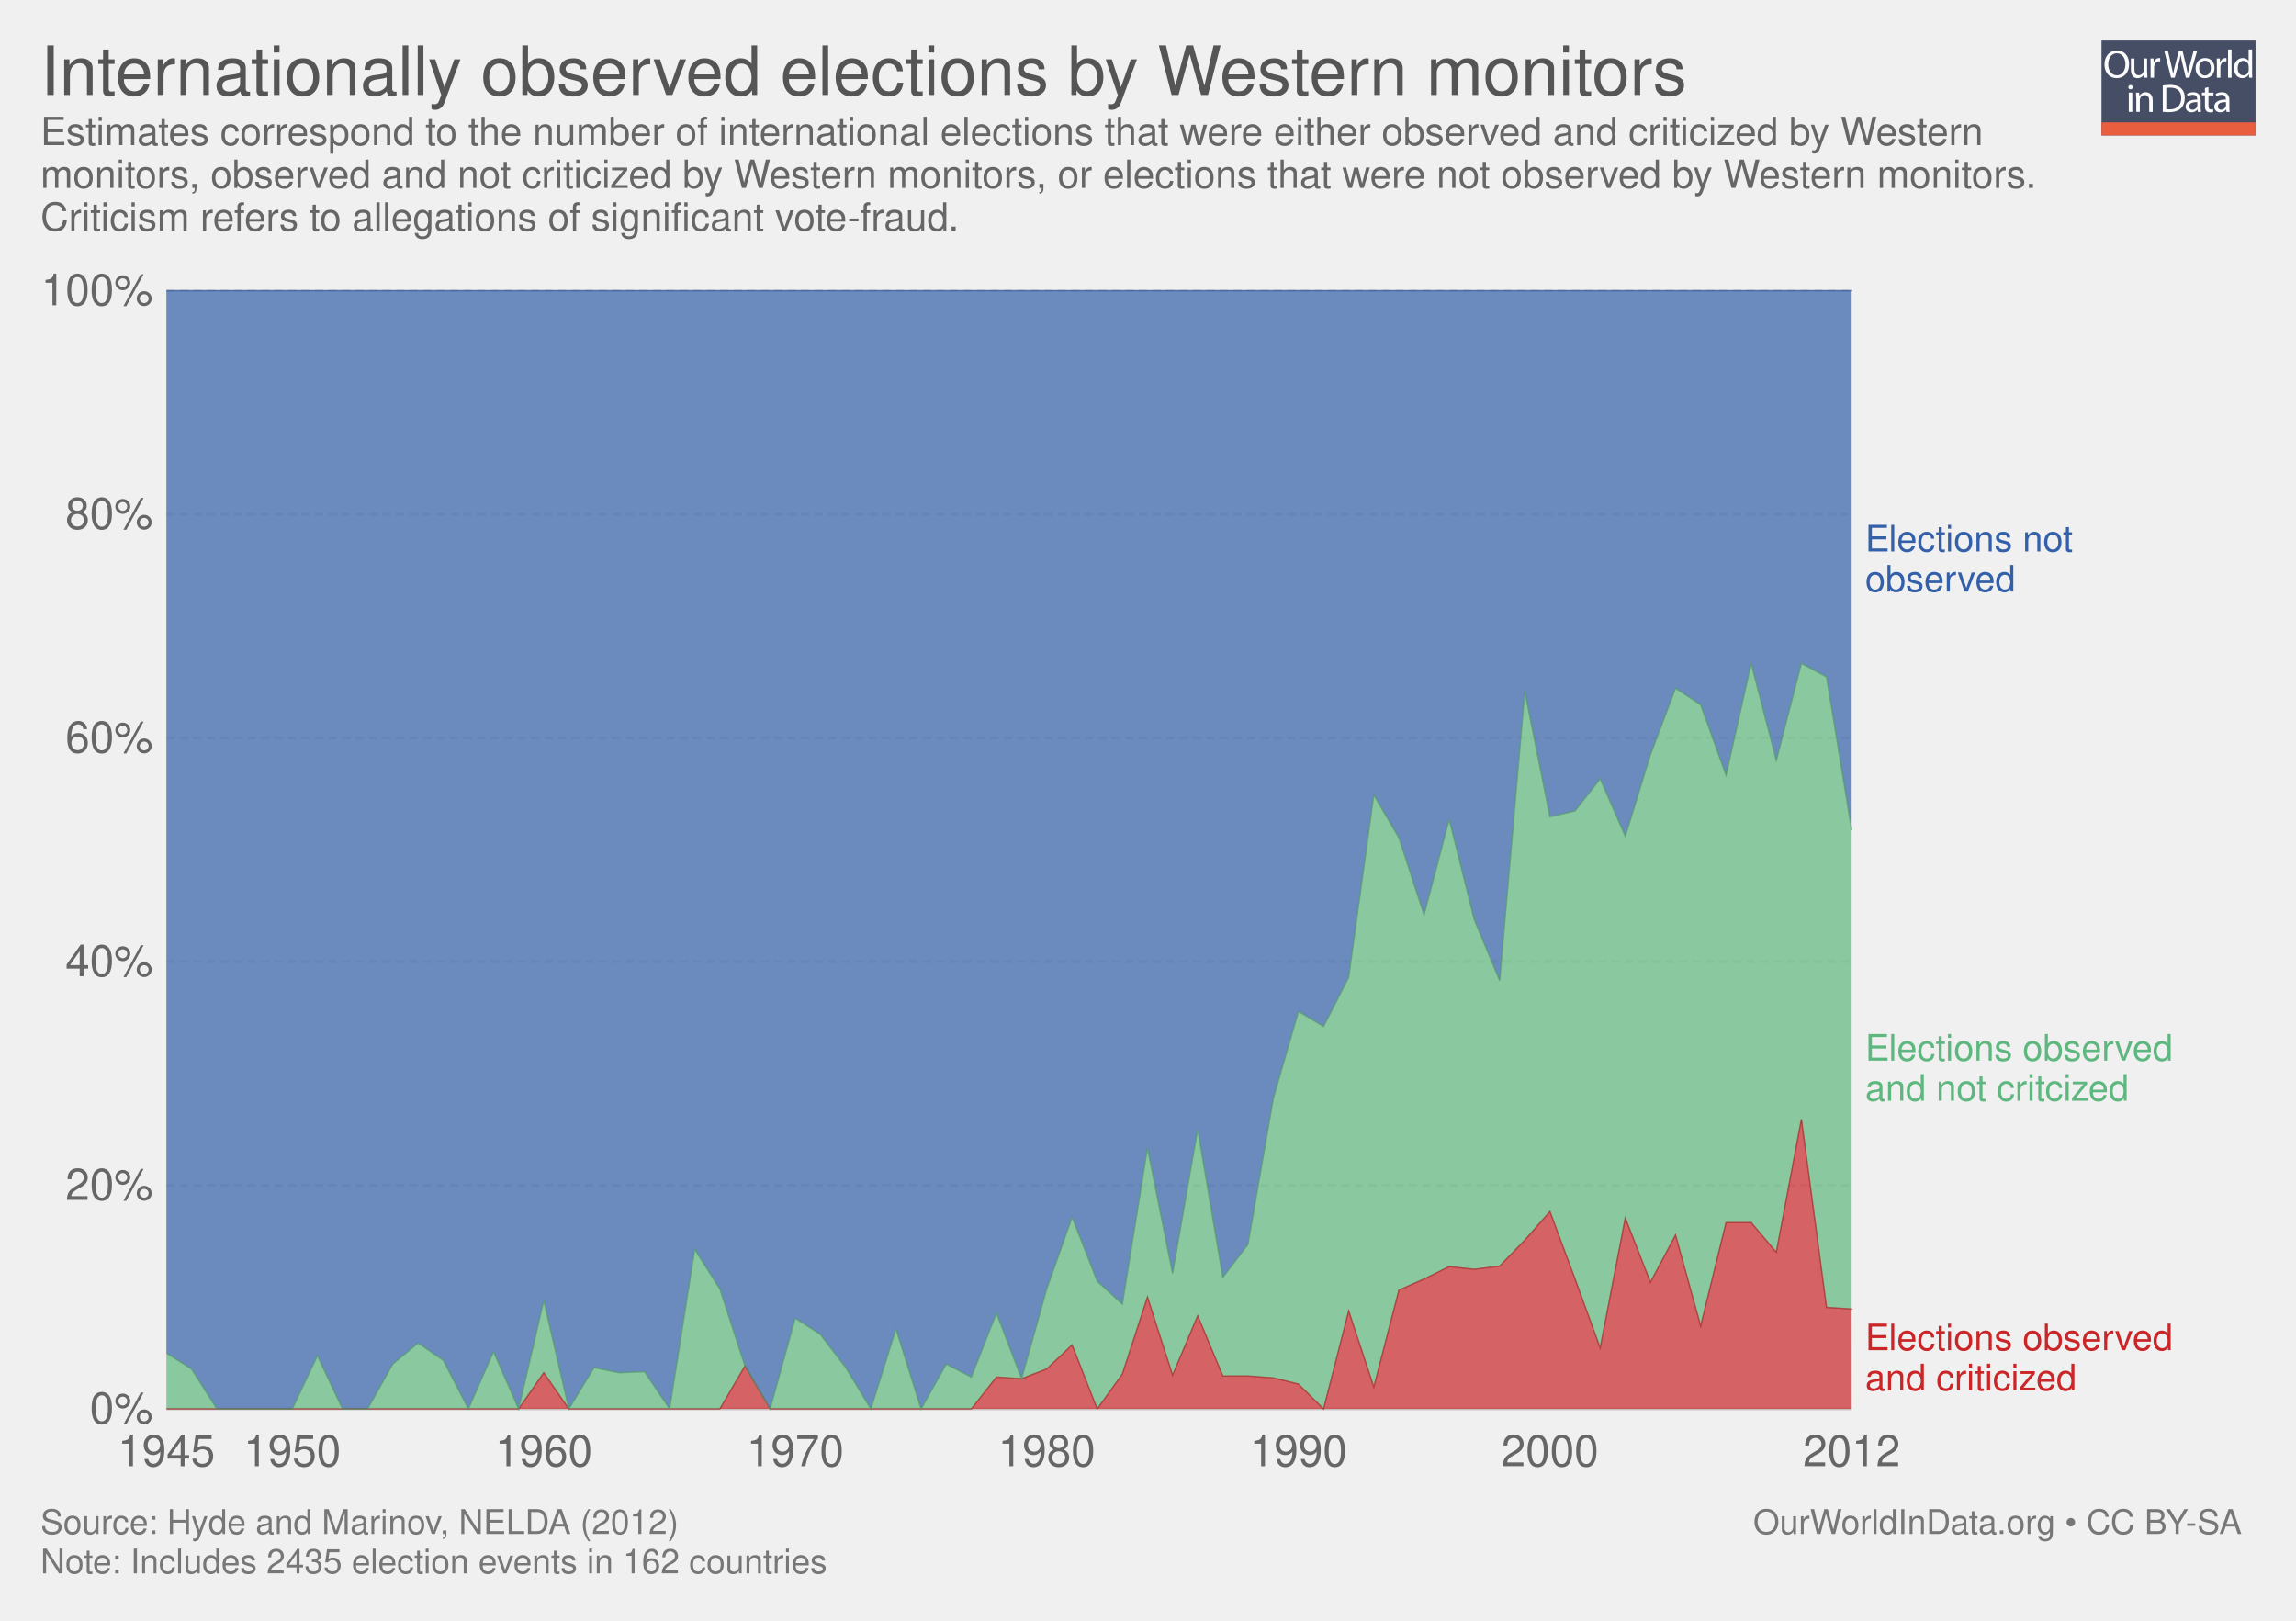
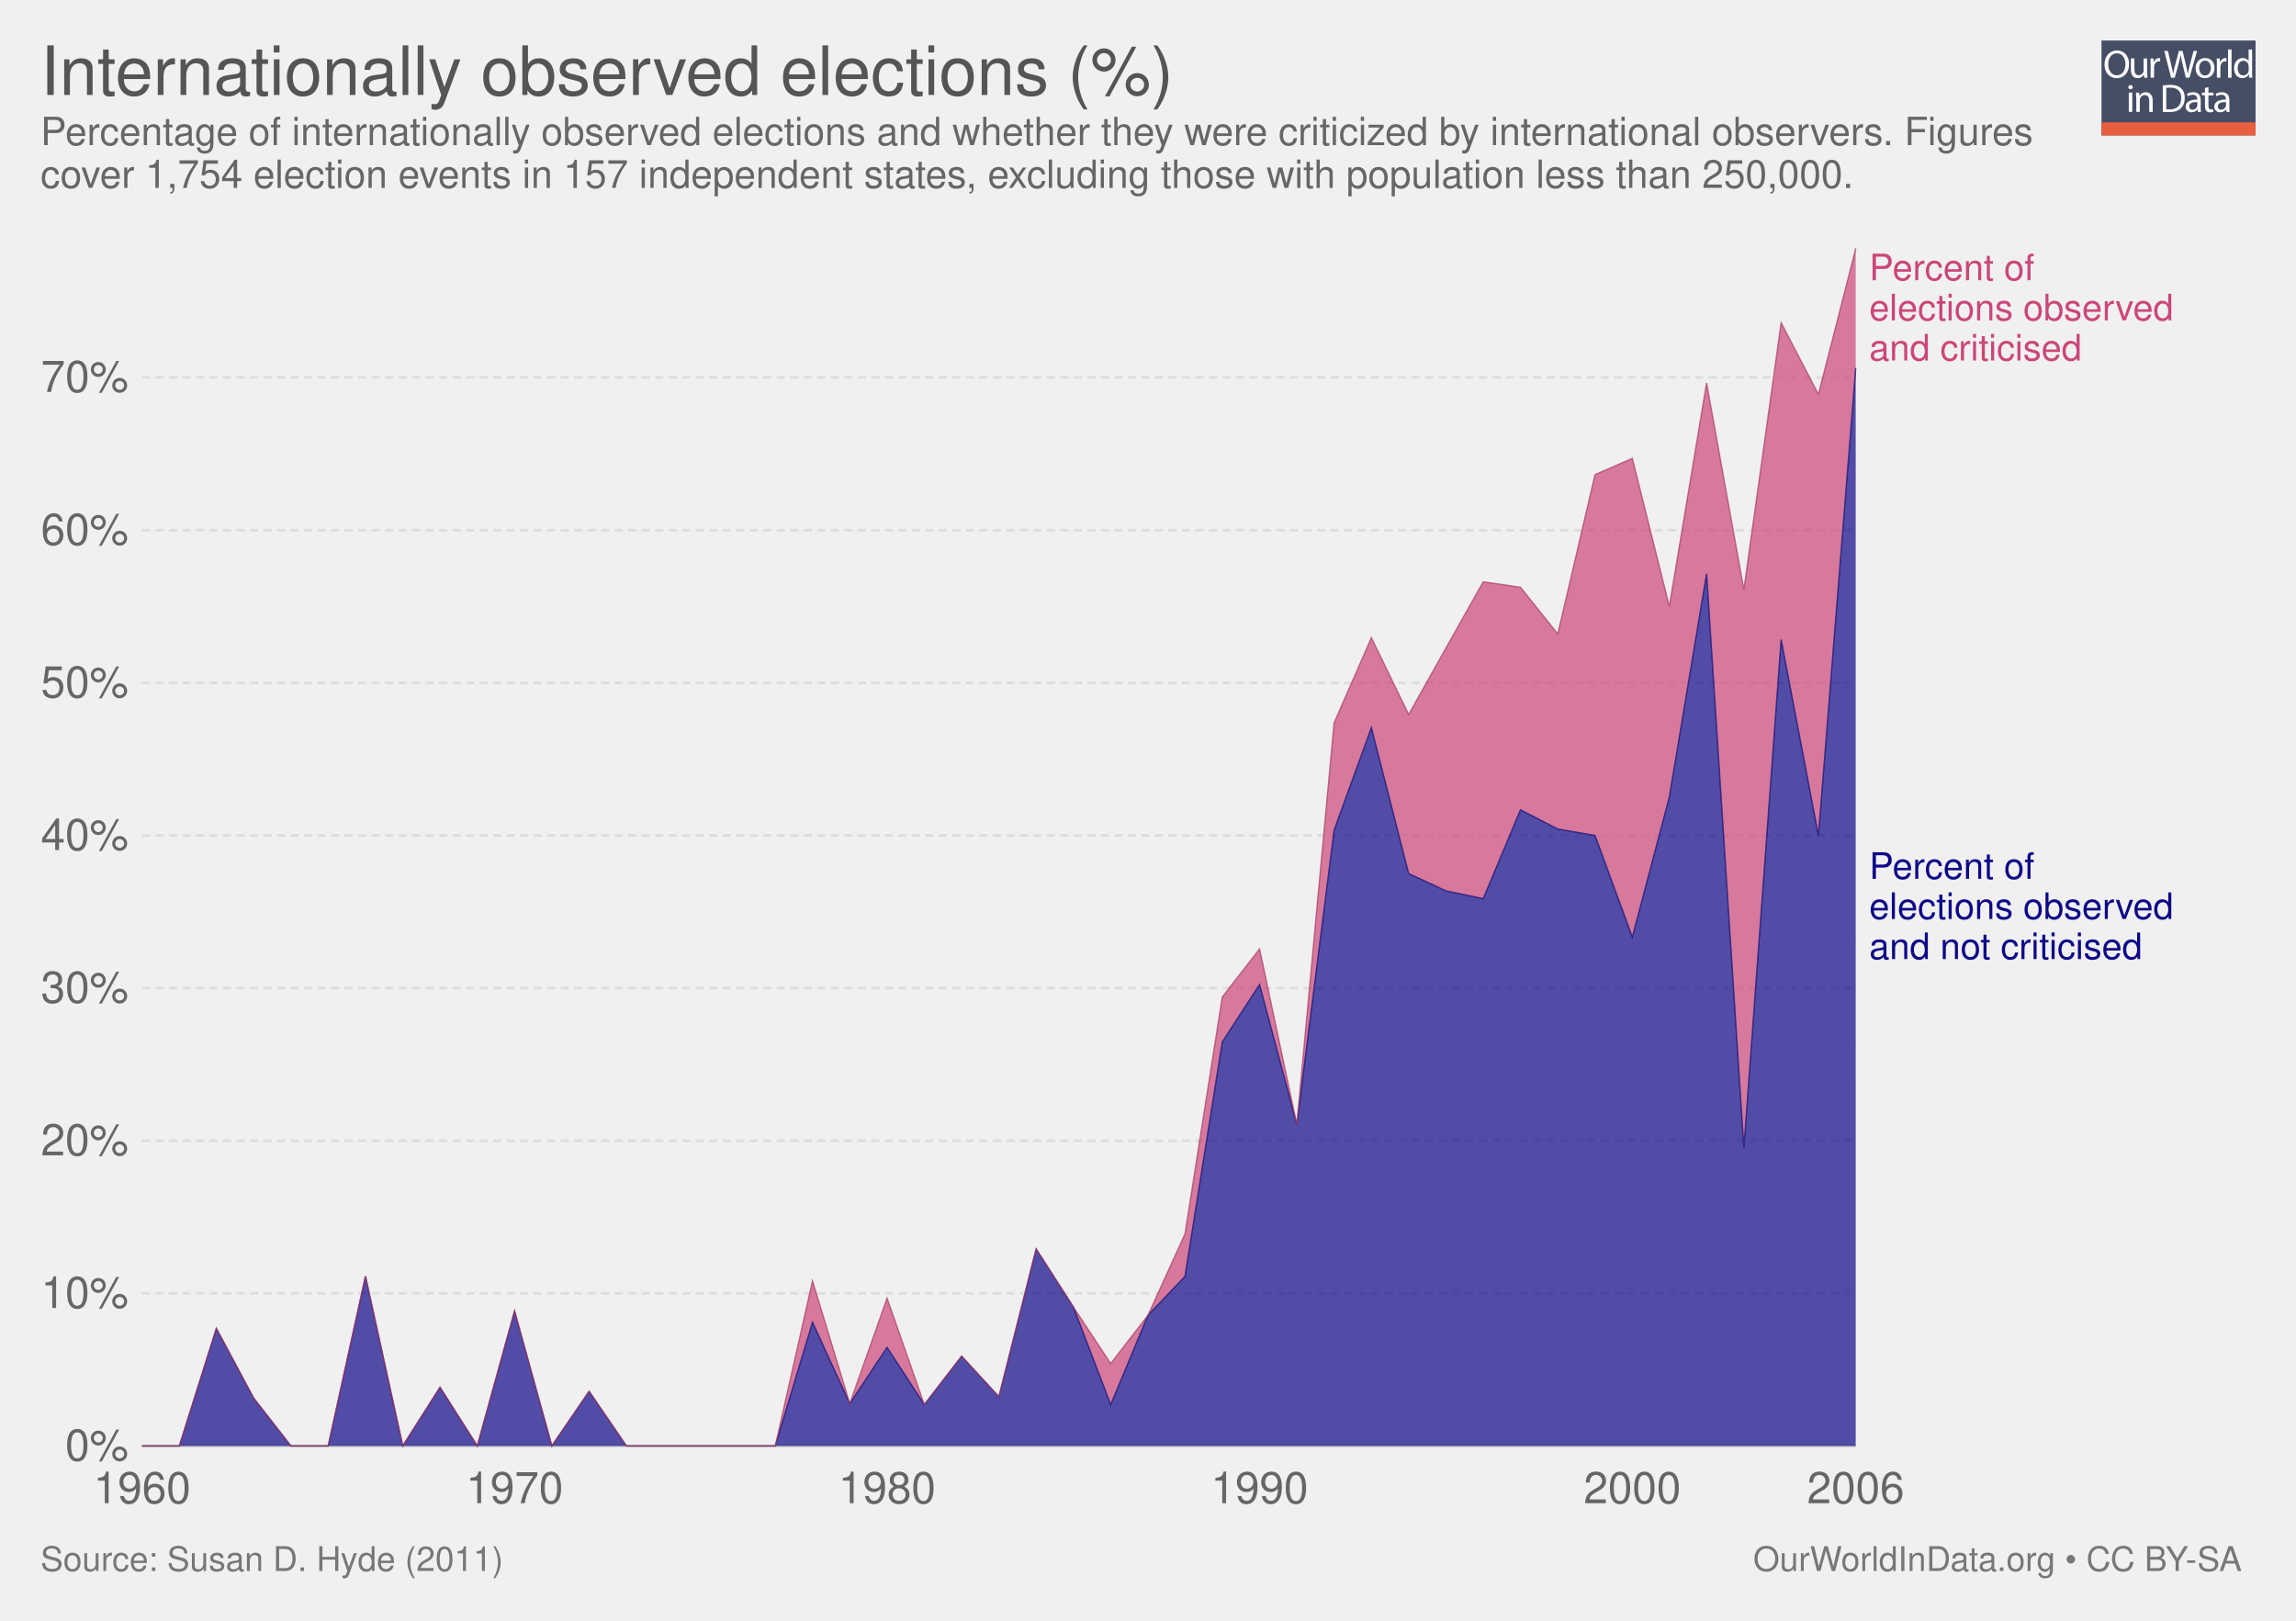
<svg xmlns="http://www.w3.org/2000/svg" xmlns:xlink="http://www.w3.org/1999/xlink" version="1.1" style="font-family: 'Helvetica Neue', Helvetica, Arial, sans-serif; font-size: 18px; background-color: white; text-rendering: optimizeLegibility; -webkit-font-smoothing: antialiased;" width="850" height="600">
  <g class="ChartTab">
    <g class="HeaderView">
      <g opacity="0.8" transform="translate(778, 15) scale(0.27)">
        <a xlink:href="https://ourworldindata.org" target="_blank">
          <g>
            <rect x="0" y="0" fill="#1B2543" width="211.2" height="130.1" />
            <rect x="0" y="112.2" fill="#E63912" width="211.2" height="17.9" />
            <g>
              <rect x="1.2" y="12.3" fill="none" width="210.2" height="99.2" />
              <path fill="#FFFFFF" d="M37.8,32.2c0,12.7-7.7,19.4-17.1,19.4c-9.7,0-16.6-7.5-16.6-18.7c0-11.7,7.3-19.3,17.1-19.3 C31.3,13.7,37.8,21.3,37.8,32.2z M9.2,32.8c0,7.9,4.3,14.9,11.8,14.9c7.5,0,11.8-6.9,11.8-15.3c0-7.3-3.8-14.9-11.8-14.9 C13.1,17.5,9.2,24.8,9.2,32.8z" />
              <path fill="#FFFFFF" d="M62.7,43.8c0,2.7,0.1,5.1,0.2,7.2h-4.3l-0.3-4.3h-0.1c-1.3,2.1-4,4.9-8.8,4.9c-4.2,0-9.1-2.3-9.1-11.6 V24.6h4.8v14.6c0,5,1.5,8.4,5.9,8.4c3.2,0,5.5-2.2,6.3-4.4c0.3-0.7,0.4-1.6,0.4-2.5V24.6h4.8V43.8z" />
              <path fill="#FFFFFF" d="M67.3,32.8c0-3.1-0.1-5.8-0.2-8.2h4.2l0.2,5.2h0.2c1.2-3.5,4.1-5.8,7.3-5.8c0.5,0,0.9,0.1,1.4,0.2v4.5 c-0.5-0.1-1-0.2-1.6-0.2c-3.4,0-5.8,2.6-6.5,6.2c-0.1,0.7-0.2,1.4-0.2,2.2V51h-4.8V32.8z" />
              <path fill="#FFFFFF" d="M95.4,51l-9.4-36.8h5l4.4,18.6c1.1,4.6,2.1,9.2,2.7,12.7h0.1c0.6-3.7,1.8-8,3-12.8l4.9-18.5h5l4.5,18.7 c1,4.4,2,8.7,2.6,12.6h0.1c0.8-4,1.8-8.1,3-12.7l4.9-18.5h4.9L120.6,51h-5L111,31.9c-1.1-4.7-1.9-8.3-2.4-12h-0.1 c-0.7,3.7-1.5,7.3-2.8,12L100.4,51H95.4z" />
              <path fill="#FFFFFF" d="M154.9,37.6c0,9.8-6.8,14-13.2,14c-7.2,0-12.7-5.2-12.7-13.6c0-8.8,5.8-14,13.1-14 C149.8,24,154.9,29.5,154.9,37.6z M133.9,37.9c0,5.8,3.3,10.1,8,10.1c4.6,0,8-4.3,8-10.3c0-4.5-2.2-10.1-7.9-10.1 C136.3,27.6,133.9,32.8,133.9,37.9z" />
              <path fill="#FFFFFF" d="M158.2,32.8c0-3.1-0.1-5.8-0.2-8.2h4.2l0.2,5.2h0.2c1.2-3.5,4.1-5.8,7.3-5.8c0.5,0,0.9,0.1,1.4,0.2v4.5 c-0.5-0.1-1-0.2-1.6-0.2c-3.4,0-5.8,2.6-6.5,6.2c-0.1,0.7-0.2,1.4-0.2,2.2V51h-4.8V32.8z" />
              <path fill="#FFFFFF" d="M173.5,12.3h4.8V51h-4.8V12.3z" />
              <path fill="#FFFFFF" d="M206.5,12.3v31.9c0,2.3,0.1,5,0.2,6.8h-4.3l-0.2-4.6H202c-1.5,2.9-4.7,5.2-9,5.2 c-6.4,0-11.3-5.4-11.3-13.4c-0.1-8.8,5.4-14.2,11.9-14.2c4,0,6.8,1.9,8,4h0.1V12.3H206.5z M201.7,35.4c0-0.6-0.1-1.4-0.2-2 c-0.7-3.1-3.3-5.6-6.9-5.6c-5,0-7.9,4.4-7.9,10.2c0,5.3,2.6,9.8,7.8,9.8c3.2,0,6.2-2.1,7.1-5.7c0.2-0.7,0.2-1.3,0.2-2.1V35.4z" />
              <path fill="#FFFFFF" d="M42.8,64c0.1,1.6-1.1,2.9-3.1,2.9c-1.7,0-2.9-1.3-2.9-2.9c0-1.7,1.3-3,3-3C41.7,61,42.8,62.3,42.8,64z M37.4,97.8V71.4h4.8v26.4H37.4z" />
              <path fill="#FFFFFF" d="M47.5,78.6c0-2.7-0.1-5-0.2-7.1h4.3l0.3,4.4h0.1c1.3-2.5,4.4-5,8.8-5c3.7,0,9.4,2.2,9.4,11.2v15.8h-4.8 V82.6c0-4.3-1.6-7.8-6.1-7.8c-3.2,0-5.6,2.2-6.5,4.9c-0.2,0.6-0.3,1.4-0.3,2.2v15.9h-4.8V78.6z" />
              <path fill="#FFFFFF" d="M84,61.6c2.9-0.4,6.3-0.8,10.1-0.8c6.8,0,11.7,1.6,14.9,4.6c3.3,3,5.2,7.3,5.2,13.2c0,6-1.9,10.9-5.3,14.3 c-3.4,3.4-9.1,5.3-16.3,5.3c-3.4,0-6.2-0.2-8.6-0.4V61.6z M88.8,94.1c1.2,0.2,3,0.3,4.8,0.3c10.2,0,15.7-5.7,15.7-15.6 c0.1-8.7-4.9-14.2-14.9-14.2c-2.5,0-4.3,0.2-5.6,0.5V94.1z" />
              <path fill="#FFFFFF" d="M132.1,97.8l-0.4-3.3h-0.2c-1.5,2.1-4.3,3.9-8.1,3.9c-5.4,0-8.1-3.8-8.1-7.6c0-6.4,5.7-9.9,15.9-9.8v-0.5 c0-2.2-0.6-6.1-6-6.1c-2.5,0-5,0.8-6.9,2l-1.1-3.2c2.2-1.4,5.4-2.3,8.7-2.3c8.1,0,10.1,5.5,10.1,10.8v9.9c0,2.3,0.1,4.5,0.4,6.3 H132.1z M131.4,84.4c-5.3-0.1-11.2,0.8-11.2,5.9c0,3.1,2.1,4.6,4.5,4.6c3.4,0,5.6-2.2,6.4-4.4c0.2-0.5,0.3-1,0.3-1.5V84.4z" />
              <path fill="#FFFFFF" d="M146.6,63.9v7.6h6.9v3.7h-6.9v14.2c0,3.3,0.9,5.1,3.6,5.1c1.3,0,2.2-0.2,2.8-0.3l0.2,3.6 c-0.9,0.4-2.4,0.7-4.3,0.7c-2.2,0-4-0.7-5.2-2c-1.4-1.4-1.9-3.8-1.9-6.9V75.1h-4.1v-3.7h4.1v-6.3L146.6,63.9z" />
              <path fill="#FFFFFF" d="M171.4,97.8l-0.4-3.3h-0.2c-1.5,2.1-4.3,3.9-8.1,3.9c-5.4,0-8.1-3.8-8.1-7.6c0-6.4,5.7-9.9,15.9-9.8v-0.5 c0-2.2-0.6-6.1-6-6.1c-2.5,0-5,0.8-6.9,2l-1.1-3.2c2.2-1.4,5.4-2.3,8.7-2.3c8.1,0,10.1,5.5,10.1,10.8v9.9c0,2.3,0.1,4.5,0.4,6.3 H171.4z M170.7,84.4c-5.3-0.1-11.2,0.8-11.2,5.9c0,3.1,2.1,4.6,4.5,4.6c3.4,0,5.6-2.2,6.4-4.4c0.2-0.5,0.3-1,0.3-1.5V84.4z" />
            </g>
          </g>
        </a>
      </g>
      <a href="https://ourworldindata.org/grapher/rate-of-internationally-observed-elections" target="_blank">
        <text font-size="25.20" x="15.0" y="35.2" fill="#555">
-           <tspan x="15" y="35.16">Internationally observed elections by Western monitors</tspan>
+           <tspan x="15" y="35.16">Internationally observed elections (%)</tspan>
        </text>
      </a>
      <text font-size="14.40" x="15.0" y="53.7" fill="#666">
-         <tspan x="15" y="53.72">Estimates correspond to the number of international elections that were either observed and criticized by Western</tspan>
-         <tspan x="15" y="69.56">monitors, observed and not criticized by Western monitors, or elections that were not observed by Western monitors.</tspan>
-         <tspan x="15" y="85.4">Criticism refers to allegations of significant vote-fraud.</tspan>
+         <tspan x="15" y="53.72">Percentage of internationally observed elections and whether they were criticized by international observers. Figures</tspan>
+         <tspan x="15" y="69.56">cover 1,754 election events in 157 independent states, excluding those with population less than 250,000.</tspan>
      </text>
    </g>
    <g class="StackedArea">
      <defs>
        <clipPath id="boundsClip-3">
-           <rect x="61.634" y="0" width="820" height="870.4" />
+           <rect x="52.562" y="0" width="820" height="928.8" />
        </clipPath>
      </defs>
      <g class="AxisBoxView">
        <g class="HorizontalAxis">
-           <text x="61.6" y="542.8" fill="#666" text-anchor="middle" font-size="16.2">1945</text>
-           <text x="108.2" y="542.8" fill="#666" text-anchor="middle" font-size="16.2">1950</text>
-           <text x="201.3" y="542.8" fill="#666" text-anchor="middle" font-size="16.2">1960</text>
-           <text x="294.4" y="542.8" fill="#666" text-anchor="middle" font-size="16.2">1970</text>
-           <text x="387.5" y="542.8" fill="#666" text-anchor="middle" font-size="16.2">1980</text>
-           <text x="480.7" y="542.8" fill="#666" text-anchor="middle" font-size="16.2">1990</text>
-           <text x="573.8" y="542.8" fill="#666" text-anchor="middle" font-size="16.2">2000</text>
-           <text x="685.5" y="542.8" fill="#666" text-anchor="middle" font-size="16.2">2012</text>
+           <text x="52.6" y="556.5" fill="#666" text-anchor="middle" font-size="16.2">1960</text>
+           <text x="190.5" y="556.5" fill="#666" text-anchor="middle" font-size="16.2">1970</text>
+           <text x="328.4" y="556.5" fill="#666" text-anchor="middle" font-size="16.2">1980</text>
+           <text x="466.3" y="556.5" fill="#666" text-anchor="middle" font-size="16.2">1990</text>
+           <text x="604.3" y="556.5" fill="#666" text-anchor="middle" font-size="16.2">2000</text>
+           <text x="687" y="556.5" fill="#666" text-anchor="middle" font-size="16.2">2006</text>
        </g>
        <g class="VerticalAxis">
-           <text x="56.63" y="521.6" fill="#666" dominant-baseline="middle" text-anchor="end" font-size="16.2">0%</text>
-           <text x="56.63" y="438.8" fill="#666" dominant-baseline="middle" text-anchor="end" font-size="16.2">20%</text>
-           <text x="56.63" y="356" fill="#666" dominant-baseline="middle" text-anchor="end" font-size="16.2">40%</text>
-           <text x="56.63" y="273.2" fill="#666" dominant-baseline="middle" text-anchor="end" font-size="16.2">60%</text>
-           <text x="56.63" y="190.4" fill="#666" dominant-baseline="middle" text-anchor="end" font-size="16.2">80%</text>
-           <text x="56.63" y="107.6" fill="#666" dominant-baseline="middle" text-anchor="end" font-size="16.2">100%</text>
+           <text x="47.56" y="535.3" fill="#666" dominant-baseline="middle" text-anchor="end" font-size="16.2">0%</text>
+           <text x="47.56" y="478.8" fill="#666" dominant-baseline="middle" text-anchor="end" font-size="16.2">10%</text>
+           <text x="47.56" y="422.3" fill="#666" dominant-baseline="middle" text-anchor="end" font-size="16.2">20%</text>
+           <text x="47.56" y="365.8" fill="#666" dominant-baseline="middle" text-anchor="end" font-size="16.2">30%</text>
+           <text x="47.56" y="309.3" fill="#666" dominant-baseline="middle" text-anchor="end" font-size="16.2">40%</text>
+           <text x="47.56" y="252.8" fill="#666" dominant-baseline="middle" text-anchor="end" font-size="16.2">50%</text>
+           <text x="47.56" y="196.3" fill="#666" dominant-baseline="middle" text-anchor="end" font-size="16.2">60%</text>
+           <text x="47.56" y="139.7" fill="#666" dominant-baseline="middle" text-anchor="end" font-size="16.2">70%</text>
        </g>
        <g class="AxisGridLines">
-           <line x1="61.63" y1="521.6" x2="685.52" y2="521.6" stroke="#ccc" />
-           <line x1="61.63" y1="438.8" x2="685.52" y2="438.8" stroke="#ddd" stroke-dasharray="3,2" />
-           <line x1="61.63" y1="356" x2="685.52" y2="356" stroke="#ddd" stroke-dasharray="3,2" />
-           <line x1="61.63" y1="273.2" x2="685.52" y2="273.2" stroke="#ddd" stroke-dasharray="3,2" />
-           <line x1="61.63" y1="190.4" x2="685.52" y2="190.4" stroke="#ddd" stroke-dasharray="3,2" />
-           <line x1="61.63" y1="107.6" x2="685.52" y2="107.6" stroke="#ddd" stroke-dasharray="3,2" />
+           <line x1="52.56" y1="535.3" x2="687.00" y2="535.3" stroke="#ccc" />
+           <line x1="52.56" y1="478.8" x2="687.00" y2="478.8" stroke="#ddd" stroke-dasharray="3,2" />
+           <line x1="52.56" y1="422.3" x2="687.00" y2="422.3" stroke="#ddd" stroke-dasharray="3,2" />
+           <line x1="52.56" y1="365.8" x2="687.00" y2="365.8" stroke="#ddd" stroke-dasharray="3,2" />
+           <line x1="52.56" y1="309.3" x2="687.00" y2="309.3" stroke="#ddd" stroke-dasharray="3,2" />
+           <line x1="52.56" y1="252.8" x2="687.00" y2="252.8" stroke="#ddd" stroke-dasharray="3,2" />
+           <line x1="52.56" y1="196.3" x2="687.00" y2="196.3" stroke="#ddd" stroke-dasharray="3,2" />
+           <line x1="52.56" y1="139.7" x2="687.00" y2="139.7" stroke="#ddd" stroke-dasharray="3,2" />
        </g>
      </g>
      <g clip-path="url(#boundsClip-3)">
        <g class="HeightedLegend clickable">
          <g class="legendMark">
-             <rect x="685.52" y="193.35" width="112.625" height="28.1" fill="#fff" opacity="0" />
-             <text font-size="13.50" x="690.5" y="204.2" fill="#3360a9">
-               <tspan x="690.52" y="204.15">Elections not</tspan>
-               <tspan x="690.52" y="219">observed</tspan>
+             <rect x="687.005" y="92.95" width="147.995" height="42.7" fill="#fff" opacity="0" />
+             <text font-size="13.50" x="692.0" y="103.7" fill="rgb(203, 70, 121)">
+               <tspan x="692.005" y="103.75">Percent of</tspan>
+               <tspan x="692.005" y="118.6">elections observed</tspan>
+               <tspan x="692.005" y="133.45">and criticised</tspan>
            </text>
          </g>
          <g class="legendMark">
-             <rect x="685.52" y="381.85" width="149.48" height="28.1" fill="#fff" opacity="0" />
-             <text font-size="13.50" x="690.5" y="392.6" fill="#5eb77e">
-               <tspan x="690.52" y="392.65">Elections observed</tspan>
-               <tspan x="690.52" y="407.5">and not critcized</tspan>
-             </text>
-           </g>
-           <g class="legendMark">
-             <rect x="685.52" y="489.05" width="149.48" height="28.1" fill="#fff" opacity="0" />
-             <text font-size="13.50" x="690.5" y="499.9" fill="#ca2628">
-               <tspan x="690.52" y="499.85">Elections observed</tspan>
-               <tspan x="690.52" y="514.7">and criticized</tspan>
+             <rect x="687.005" y="314.55" width="147.995" height="42.7" fill="#fff" opacity="0" />
+             <text font-size="13.50" x="692.0" y="325.3" fill="rgb(13, 8, 135)">
+               <tspan x="692.005" y="325.35">Percent of</tspan>
+               <tspan x="692.005" y="340.2">elections observed</tspan>
+               <tspan x="692.005" y="355.05">and not criticised</tspan>
            </text>
          </g>
        </g>
        <g class="Areas">
-           <rect x="61.634" y="107.6" width="623.886" height="414" opacity="0" fill="rgba(255,255,255,0)" />
-           <path stroke-linecap="round" d="M61.6 521.6L70.9 521.6L80.3 521.6L89.6 521.6L98.9 521.6L108.2 521.6L117.5 521.6L126.8 521.6L136.1 521.6L145.4 521.6L154.8 521.6L164.1 521.6L173.4 521.6L182.7 521.6L192 521.6L201.3 508.2L210.6 521.6L219.9 521.6L229.2 521.6L238.6 521.6L247.9 521.6L257.2 521.6L266.5 521.6L275.8 505.7L285.1 521.6L294.4 521.6L303.7 521.6L313.1 521.6L322.4 521.6L331.7 521.6L341 521.6L350.3 521.6L359.6 521.6L368.9 509.8L378.2 510.4L387.5 506.8L396.9 497.9L406.2 521.6L415.5 508.7L424.8 480.2L434.1 509.1L443.4 487.1L452.7 509.4L462 509.4L471.4 510.1L480.7 512.4L490 521.6L499.3 485.3L508.6 513.5L517.9 477.6L527.2 473.5L536.5 468.9L545.8 469.9L555.2 468.7L564.5 459.1L573.8 448.5L583.1 473.5L592.4 499L601.7 450.9L611 474.7L620.3 457.2L629.6 490.9L639 452.6L648.3 452.6L657.6 463.6L666.9 414.3L676.2 484L685.5 484.6L685.52 521.6L61.634 521.6" fill="#ca2628" fill-opacity="0.7" class="World_1-area" />
-           <path stroke-linecap="round" d="M61.6 500.9L70.9 506.8L80.3 521.6L89.6 521.6L98.9 521.6L108.2 521.6L117.5 501.9L126.8 521.6L136.1 521.6L145.4 505L154.8 497.2L164.1 503.6L173.4 521.6L182.7 500.4L192 521.6L201.3 481.5L210.6 521.6L219.9 506.3L229.2 508.2L238.6 507.8L247.9 521.6L257.2 462.5L266.5 477.2L275.8 505.7L285.1 521.6L294.4 488L303.7 494L313.1 506.3L322.4 521.6L331.7 492L341 521.6L350.3 505L359.6 509.8L368.9 486.1L378.2 510.4L387.5 477.2L396.9 450.6L406.2 474.3L415.5 482.8L424.8 425L434.1 471.4L443.4 418.1L452.7 472.9L462 460.7L471.4 406.6L480.7 374.4L490 380L499.3 361.8L508.6 294.3L517.9 310.2L527.2 338.7L536.5 303.3L545.8 340.5L555.2 363L564.5 256L573.8 302.4L583.1 300.2L592.4 288.3L601.7 309.6L611 279.4L620.3 254.8L629.6 260.9L639 287L648.3 245.6L657.6 281.5L666.9 245.6L676.2 250.6L685.5 307.2L685.5 484.6L676.2 484L666.9 414.3L657.6 463.6L648.3 452.6L639 452.6L629.6 490.9L620.3 457.2L611 474.7L601.7 450.9L592.4 499L583.1 473.5L573.8 448.5L564.5 459.1L555.2 468.7L545.8 469.9L536.5 468.9L527.2 473.5L517.9 477.6L508.6 513.5L499.3 485.3L490 521.6L480.7 512.4L471.4 510.1L462 509.4L452.7 509.4L443.4 487.1L434.1 509.1L424.8 480.2L415.5 508.7L406.2 521.6L396.9 497.9L387.5 506.8L378.2 510.4L368.9 509.8L359.6 521.6L350.3 521.6L341 521.6L331.7 521.6L322.4 521.6L313.1 521.6L303.7 521.6L294.4 521.6L285.1 521.6L275.8 505.7L266.5 521.6L257.2 521.6L247.9 521.6L238.6 521.6L229.2 521.6L219.9 521.6L210.6 521.6L201.3 508.2L192 521.6L182.7 521.6L173.4 521.6L164.1 521.6L154.8 521.6L145.4 521.6L136.1 521.6L126.8 521.6L117.5 521.6L108.2 521.6L98.9 521.6L89.6 521.6L80.3 521.6L70.9 521.6L61.6 521.6" fill="#5eb77e" fill-opacity="0.7" class="World_2-area" />
-           <path stroke-linecap="round" d="M61.6 107.6L70.9 107.6L80.3 107.6L89.6 107.6L98.9 107.6L108.2 107.6L117.5 107.6L126.8 107.6L136.1 107.6L145.4 107.6L154.8 107.6L164.1 107.6L173.4 107.6L182.7 107.6L192 107.6L201.3 107.6L210.6 107.6L219.9 107.6L229.2 107.6L238.6 107.6L247.9 107.6L257.2 107.6L266.5 107.6L275.8 107.6L285.1 107.6L294.4 107.6L303.7 107.6L313.1 107.6L322.4 107.6L331.7 107.6L341 107.6L350.3 107.6L359.6 107.6L368.9 107.6L378.2 107.6L387.5 107.6L396.9 107.6L406.2 107.6L415.5 107.6L424.8 107.6L434.1 107.6L443.4 107.6L452.7 107.6L462 107.6L471.4 107.6L480.7 107.6L490 107.6L499.3 107.6L508.6 107.6L517.9 107.6L527.2 107.6L536.5 107.6L545.8 107.6L555.2 107.6L564.5 107.6L573.8 107.6L583.1 107.6L592.4 107.6L601.7 107.6L611 107.6L620.3 107.6L629.6 107.6L639 107.6L648.3 107.6L657.6 107.6L666.9 107.6L676.2 107.6L685.5 107.6L685.5 307.2L676.2 250.6L666.9 245.6L657.6 281.5L648.3 245.6L639 287L629.6 260.9L620.3 254.8L611 279.4L601.7 309.6L592.4 288.3L583.1 300.2L573.8 302.4L564.5 256L555.2 363L545.8 340.5L536.5 303.3L527.2 338.7L517.9 310.2L508.6 294.3L499.3 361.8L490 380L480.7 374.4L471.4 406.6L462 460.7L452.7 472.9L443.4 418.1L434.1 471.4L424.8 425L415.5 482.8L406.2 474.3L396.9 450.6L387.5 477.2L378.2 510.4L368.9 486.1L359.6 509.8L350.3 505L341 521.6L331.7 492L322.4 521.6L313.1 506.3L303.7 494L294.4 488L285.1 521.6L275.8 505.7L266.5 477.2L257.2 462.5L247.9 521.6L238.6 507.8L229.2 508.2L219.9 506.3L210.6 521.6L201.3 481.5L192 521.6L182.7 500.4L173.4 521.6L164.1 503.6L154.8 497.2L145.4 505L136.1 521.6L126.8 521.6L117.5 501.9L108.2 521.6L98.9 521.6L89.6 521.6L80.3 521.6L70.9 506.8L61.6 500.9" fill="#3360a9" fill-opacity="0.7" class="World_0-area" />
-           <path stroke-linecap="round" d="M61.6 521.6L70.9 521.6L80.3 521.6L89.6 521.6L98.9 521.6L108.2 521.6L117.5 521.6L126.8 521.6L136.1 521.6L145.4 521.6L154.8 521.6L164.1 521.6L173.4 521.6L182.7 521.6L192 521.6L201.3 508.2L210.6 521.6L219.9 521.6L229.2 521.6L238.6 521.6L247.9 521.6L257.2 521.6L266.5 521.6L275.8 505.7L285.1 521.6L294.4 521.6L303.7 521.6L313.1 521.6L322.4 521.6L331.7 521.6L341 521.6L350.3 521.6L359.6 521.6L368.9 509.8L378.2 510.4L387.5 506.8L396.9 497.9L406.2 521.6L415.5 508.7L424.8 480.2L434.1 509.1L443.4 487.1L452.7 509.4L462 509.4L471.4 510.1L480.7 512.4L490 521.6L499.3 485.3L508.6 513.5L517.9 477.6L527.2 473.5L536.5 468.9L545.8 469.9L555.2 468.7L564.5 459.1L573.8 448.5L583.1 473.5L592.4 499L601.7 450.9L611 474.7L620.3 457.2L629.6 490.9L639 452.6L648.3 452.6L657.6 463.6L666.9 414.3L676.2 484L685.5 484.6" stroke="rgb(169, 32, 33)" stroke-opacity="0.7" stroke-width="0.5" fill="none" class="World_1-border" />
-           <path stroke-linecap="round" d="M61.6 500.9L70.9 506.8L80.3 521.6L89.6 521.6L98.9 521.6L108.2 521.6L117.5 501.9L126.8 521.6L136.1 521.6L145.4 505L154.8 497.2L164.1 503.6L173.4 521.6L182.7 500.4L192 521.6L201.3 481.5L210.6 521.6L219.9 506.3L229.2 508.2L238.6 507.8L247.9 521.6L257.2 462.5L266.5 477.2L275.8 505.7L285.1 521.6L294.4 488L303.7 494L313.1 506.3L322.4 521.6L331.7 492L341 521.6L350.3 505L359.6 509.8L368.9 486.1L378.2 510.4L387.5 477.2L396.9 450.6L406.2 474.3L415.5 482.8L424.8 425L434.1 471.4L443.4 418.1L452.7 472.9L462 460.7L471.4 406.6L480.7 374.4L490 380L499.3 361.8L508.6 294.3L517.9 310.2L527.2 338.7L536.5 303.3L545.8 340.5L555.2 363L564.5 256L573.8 302.4L583.1 300.2L592.4 288.3L601.7 309.6L611 279.4L620.3 254.8L629.6 260.9L639 287L648.3 245.6L657.6 281.5L666.9 245.6L676.2 250.6L685.5 307.2" stroke="rgb(79, 153, 105)" stroke-opacity="0.7" stroke-width="0.5" fill="none" class="World_2-border" />
-           <path stroke-linecap="round" d="M61.6 107.6L70.9 107.6L80.3 107.6L89.6 107.6L98.9 107.6L108.2 107.6L117.5 107.6L126.8 107.6L136.1 107.6L145.4 107.6L154.8 107.6L164.1 107.6L173.4 107.6L182.7 107.6L192 107.6L201.3 107.6L210.6 107.6L219.9 107.6L229.2 107.6L238.6 107.6L247.9 107.6L257.2 107.6L266.5 107.6L275.8 107.6L285.1 107.6L294.4 107.6L303.7 107.6L313.1 107.6L322.4 107.6L331.7 107.6L341 107.6L350.3 107.6L359.6 107.6L368.9 107.6L378.2 107.6L387.5 107.6L396.9 107.6L406.2 107.6L415.5 107.6L424.8 107.6L434.1 107.6L443.4 107.6L452.7 107.6L462 107.6L471.4 107.6L480.7 107.6L490 107.6L499.3 107.6L508.6 107.6L517.9 107.6L527.2 107.6L536.5 107.6L545.8 107.6L555.2 107.6L564.5 107.6L573.8 107.6L583.1 107.6L592.4 107.6L601.7 107.6L611 107.6L620.3 107.6L629.6 107.6L639 107.6L648.3 107.6L657.6 107.6L666.9 107.6L676.2 107.6L685.5 107.6" stroke="rgb(43, 80, 141)" stroke-opacity="0.7" stroke-width="0.5" fill="none" class="World_0-border" />
+           <rect x="52.562" y="92.1" width="634.443" height="443.2" opacity="0" fill="rgba(255,255,255,0)" />
+           <path stroke-linecap="round" d="M52.6 535.3L66.4 535.3L80.1 491.8L93.9 517.6L107.7 535.3L121.5 535.3L135.3 472.5L149.1 535.3L162.9 513.6L176.7 535.3L190.5 485.4L204.3 535.3L218.1 515.1L231.9 535.3L245.7 535.3L259.4 535.3L273.2 535.3L287 535.3L300.8 489.5L314.6 519.6L328.4 498.8L342.2 520L356 502.1L369.8 517.1L383.6 462.4L397.4 483.9L411.2 520L425 486.9L438.7 472.5L452.5 385.7L466.3 364.5L480.1 416.3L493.9 307.3L507.7 269.4L521.5 323.4L535.3 329.8L549.1 332.7L562.9 299.8L576.7 306.9L590.5 309.3L604.3 346.9L618 295.1L631.8 212.4L645.6 425L659.4 236.8L673.2 309.3L687 136.4L687.005 535.3L52.562 535.3" fill="rgb(13, 8, 135)" fill-opacity="0.7" class="World_1-area" />
+           <path stroke-linecap="round" d="M52.6 535.3L66.4 535.3L80.1 491.8L93.9 517.6L107.7 535.3L121.5 535.3L135.3 472.5L149.1 535.3L162.9 513.6L176.7 535.3L190.5 485.4L204.3 535.3L218.1 515.1L231.9 535.3L245.7 535.3L259.4 535.3L273.2 535.3L287 535.3L300.8 474.2L314.6 519.6L328.4 480.6L342.2 520L356 502.1L369.8 517.1L383.6 462.4L397.4 483.9L411.2 504.8L425 486.9L438.7 456.8L452.5 369.1L466.3 351.3L480.1 416.3L493.9 267.6L507.7 236.1L521.5 264.5L535.3 239.9L549.1 215.4L562.9 217.4L576.7 234.7L590.5 175.7L604.3 169.7L618 224.5L631.8 141.8L645.6 218.3L659.4 119.5L673.2 146L687 92.1L687 136.4L673.2 309.3L659.4 236.8L645.6 425L631.8 212.4L618 295.1L604.3 346.9L590.5 309.3L576.7 306.9L562.9 299.8L549.1 332.7L535.3 329.8L521.5 323.4L507.7 269.4L493.9 307.3L480.1 416.3L466.3 364.5L452.5 385.7L438.7 472.5L425 486.9L411.2 520L397.4 483.9L383.6 462.4L369.8 517.1L356 502.1L342.2 520L328.4 498.8L314.6 519.6L300.8 489.5L287 535.3L273.2 535.3L259.4 535.3L245.7 535.3L231.9 535.3L218.1 515.1L204.3 535.3L190.5 485.4L176.7 535.3L162.9 513.6L149.1 535.3L135.3 472.5L121.5 535.3L107.7 535.3L93.9 517.6L80.1 491.8L66.4 535.3L52.6 535.3" fill="rgb(203, 70, 121)" fill-opacity="0.7" class="World_0-area" />
+           <path stroke-linecap="round" d="M52.6 535.3L66.4 535.3L80.1 491.8L93.9 517.6L107.7 535.3L121.5 535.3L135.3 472.5L149.1 535.3L162.9 513.6L176.7 535.3L190.5 485.4L204.3 535.3L218.1 515.1L231.9 535.3L245.7 535.3L259.4 535.3L273.2 535.3L287 535.3L300.8 489.5L314.6 519.6L328.4 498.8L342.2 520L356 502.1L369.8 517.1L383.6 462.4L397.4 483.9L411.2 520L425 486.9L438.7 472.5L452.5 385.7L466.3 364.5L480.1 416.3L493.9 307.3L507.7 269.4L521.5 323.4L535.3 329.8L549.1 332.7L562.9 299.8L576.7 306.9L590.5 309.3L604.3 346.9L618 295.1L631.8 212.4L645.6 425L659.4 236.8L673.2 309.3L687 136.4" stroke="rgb(11, 7, 113)" stroke-opacity="0.7" stroke-width="0.5" fill="none" class="World_1-border" />
+           <path stroke-linecap="round" d="M52.6 535.3L66.4 535.3L80.1 491.8L93.9 517.6L107.7 535.3L121.5 535.3L135.3 472.5L149.1 535.3L162.9 513.6L176.7 535.3L190.5 485.4L204.3 535.3L218.1 515.1L231.9 535.3L245.7 535.3L259.4 535.3L273.2 535.3L287 535.3L300.8 474.2L314.6 519.6L328.4 480.6L342.2 520L356 502.1L369.8 517.1L383.6 462.4L397.4 483.9L411.2 504.8L425 486.9L438.7 456.8L452.5 369.1L466.3 351.3L480.1 416.3L493.9 267.6L507.7 236.1L521.5 264.5L535.3 239.9L549.1 215.4L562.9 217.4L576.7 234.7L590.5 175.7L604.3 169.7L618 224.5L631.8 141.8L645.6 218.3L659.4 119.5L673.2 146L687 92.1" stroke="rgb(170, 59, 101)" stroke-opacity="0.7" stroke-width="0.5" fill="none" class="World_0-border" />
        </g>
      </g>
    </g>
    <g style="fill: #777;" class="SourcesFooter">
      <g style="fill: #777;" class="clickable">
-         <text font-size="12.60" x="15.0" y="567.9">
-           <tspan x="15" y="567.88">Source: Hyde and Marinov, NELDA (2012)</tspan>
+         <text font-size="12.60" x="15.0" y="581.6">
+           <tspan x="15" y="581.58">Source: Susan D. Hyde (2011)</tspan>
        </text>
      </g>
-       <text font-size="12.60" x="15.0" y="582.5">
-         <tspan x="15" y="582.48">Note: Includes 2435 election events in 162 countries</tspan>
-       </text>
-       <text font-size="12.60" x="649.0" y="567.9">
-         <tspan x="649.024" y="567.88">
+       <text font-size="12.60" x="649.0" y="581.6">
+         <tspan x="649.024" y="581.58">
          <a target="_blank" style="fill: #777;" href="https://ourworldindata.org">OurWorldInData.org</a> • <a style="fill: #777;" href="http://creativecommons.org/licenses/by-sa/4.0/deed.en_US" target="_blank">CC BY-SA</a>
        </tspan>
      </text>
    </g>
  </g>
</svg>
